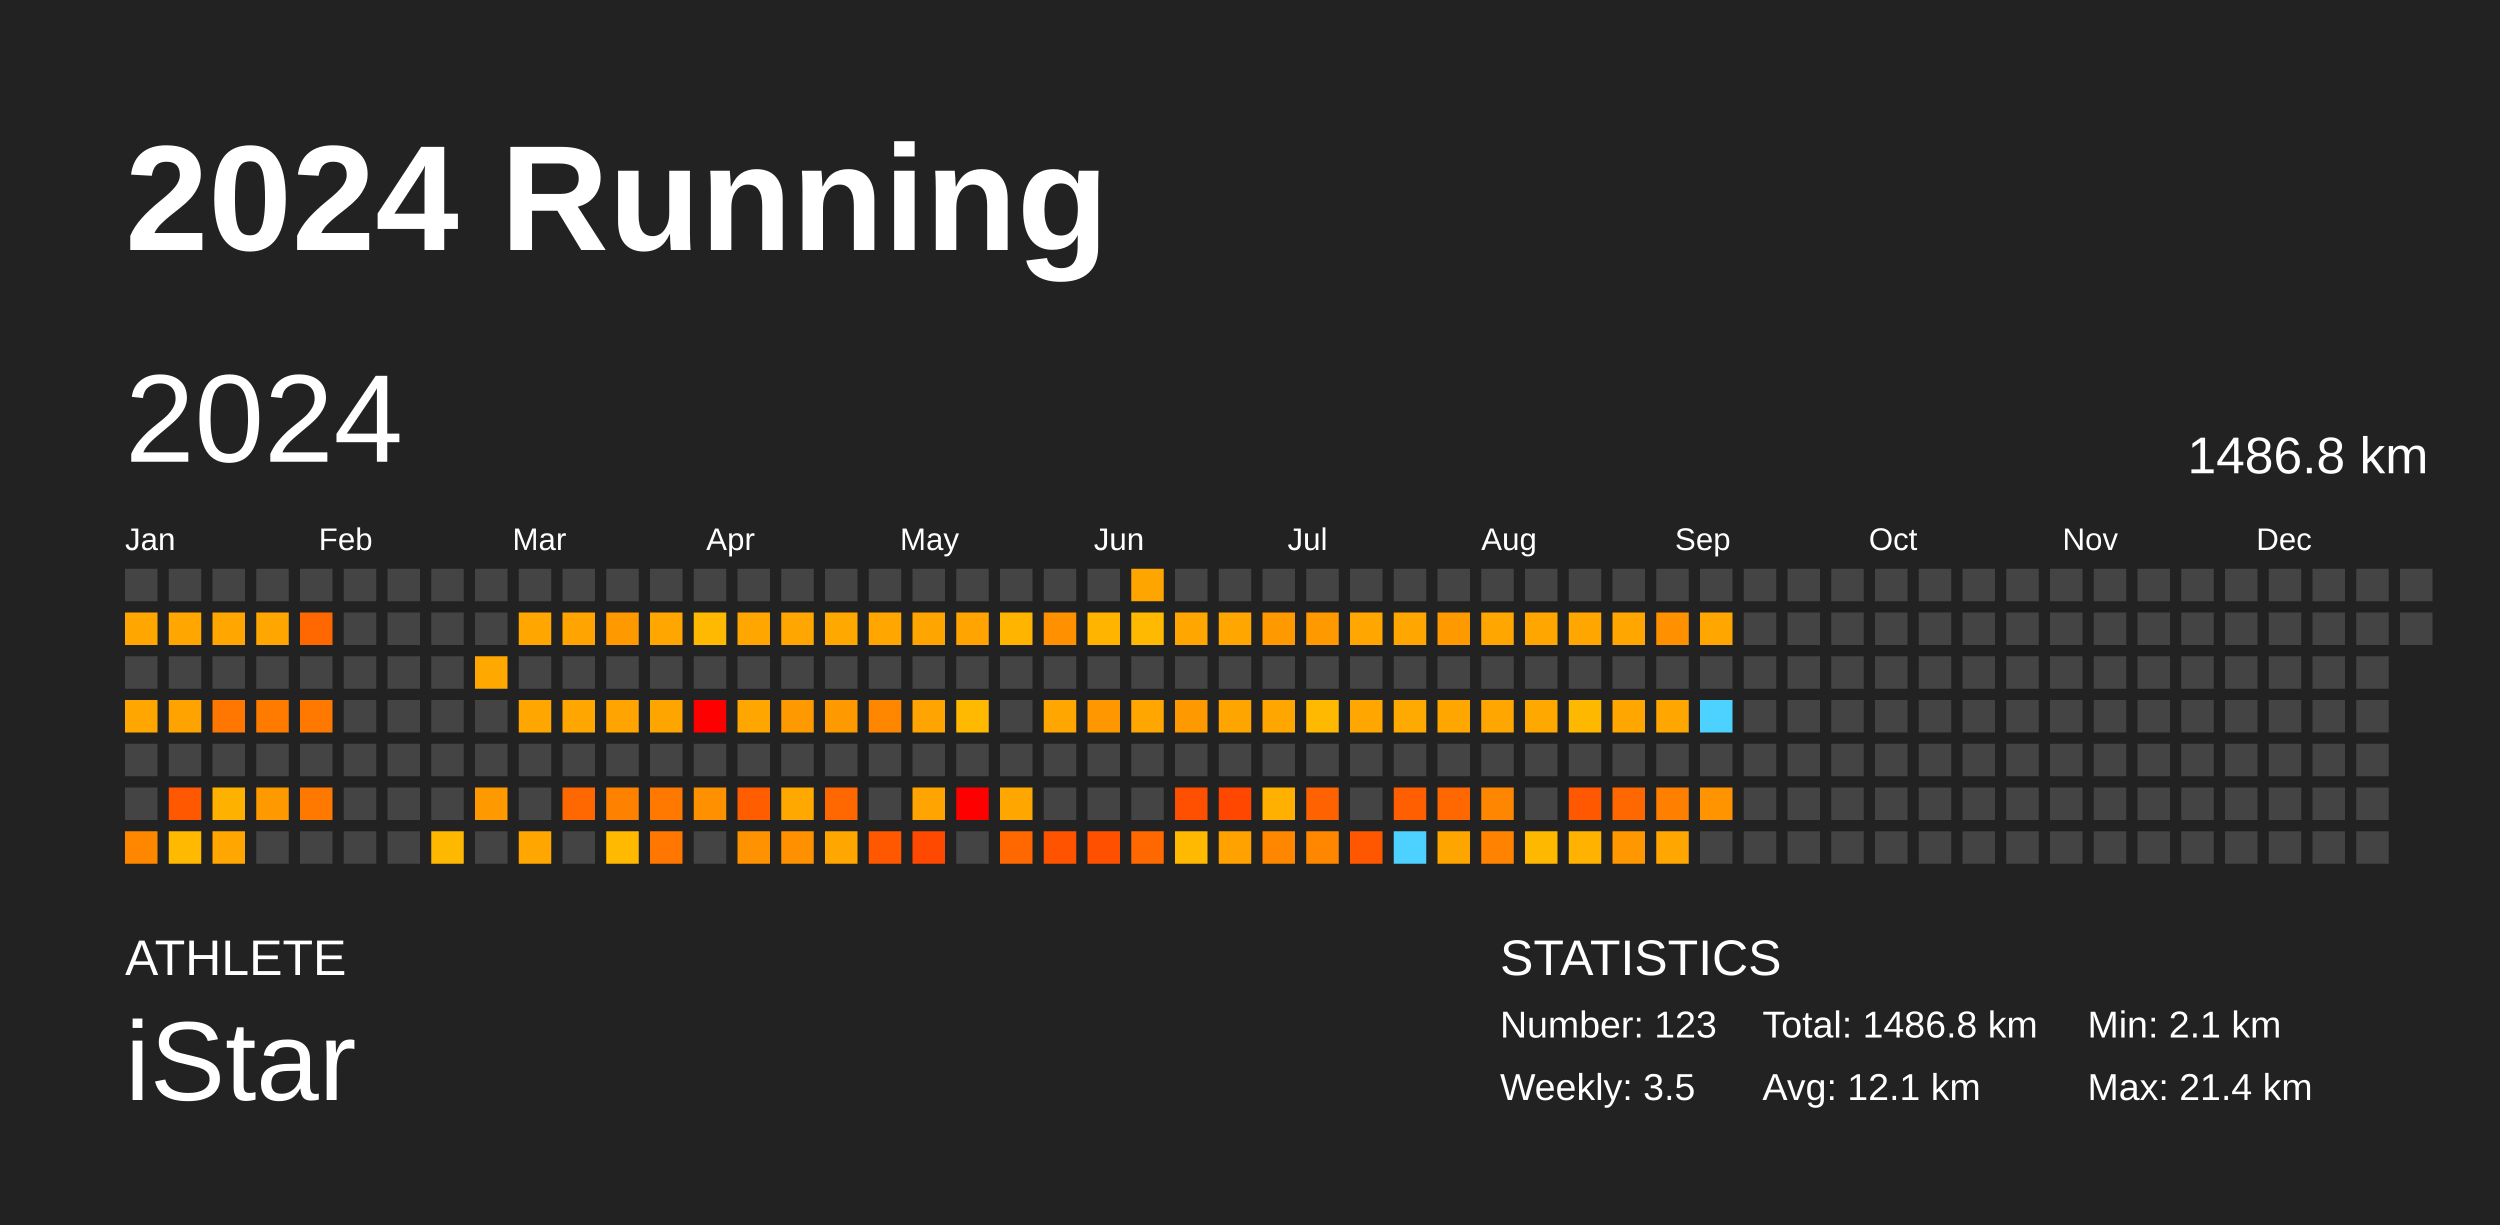
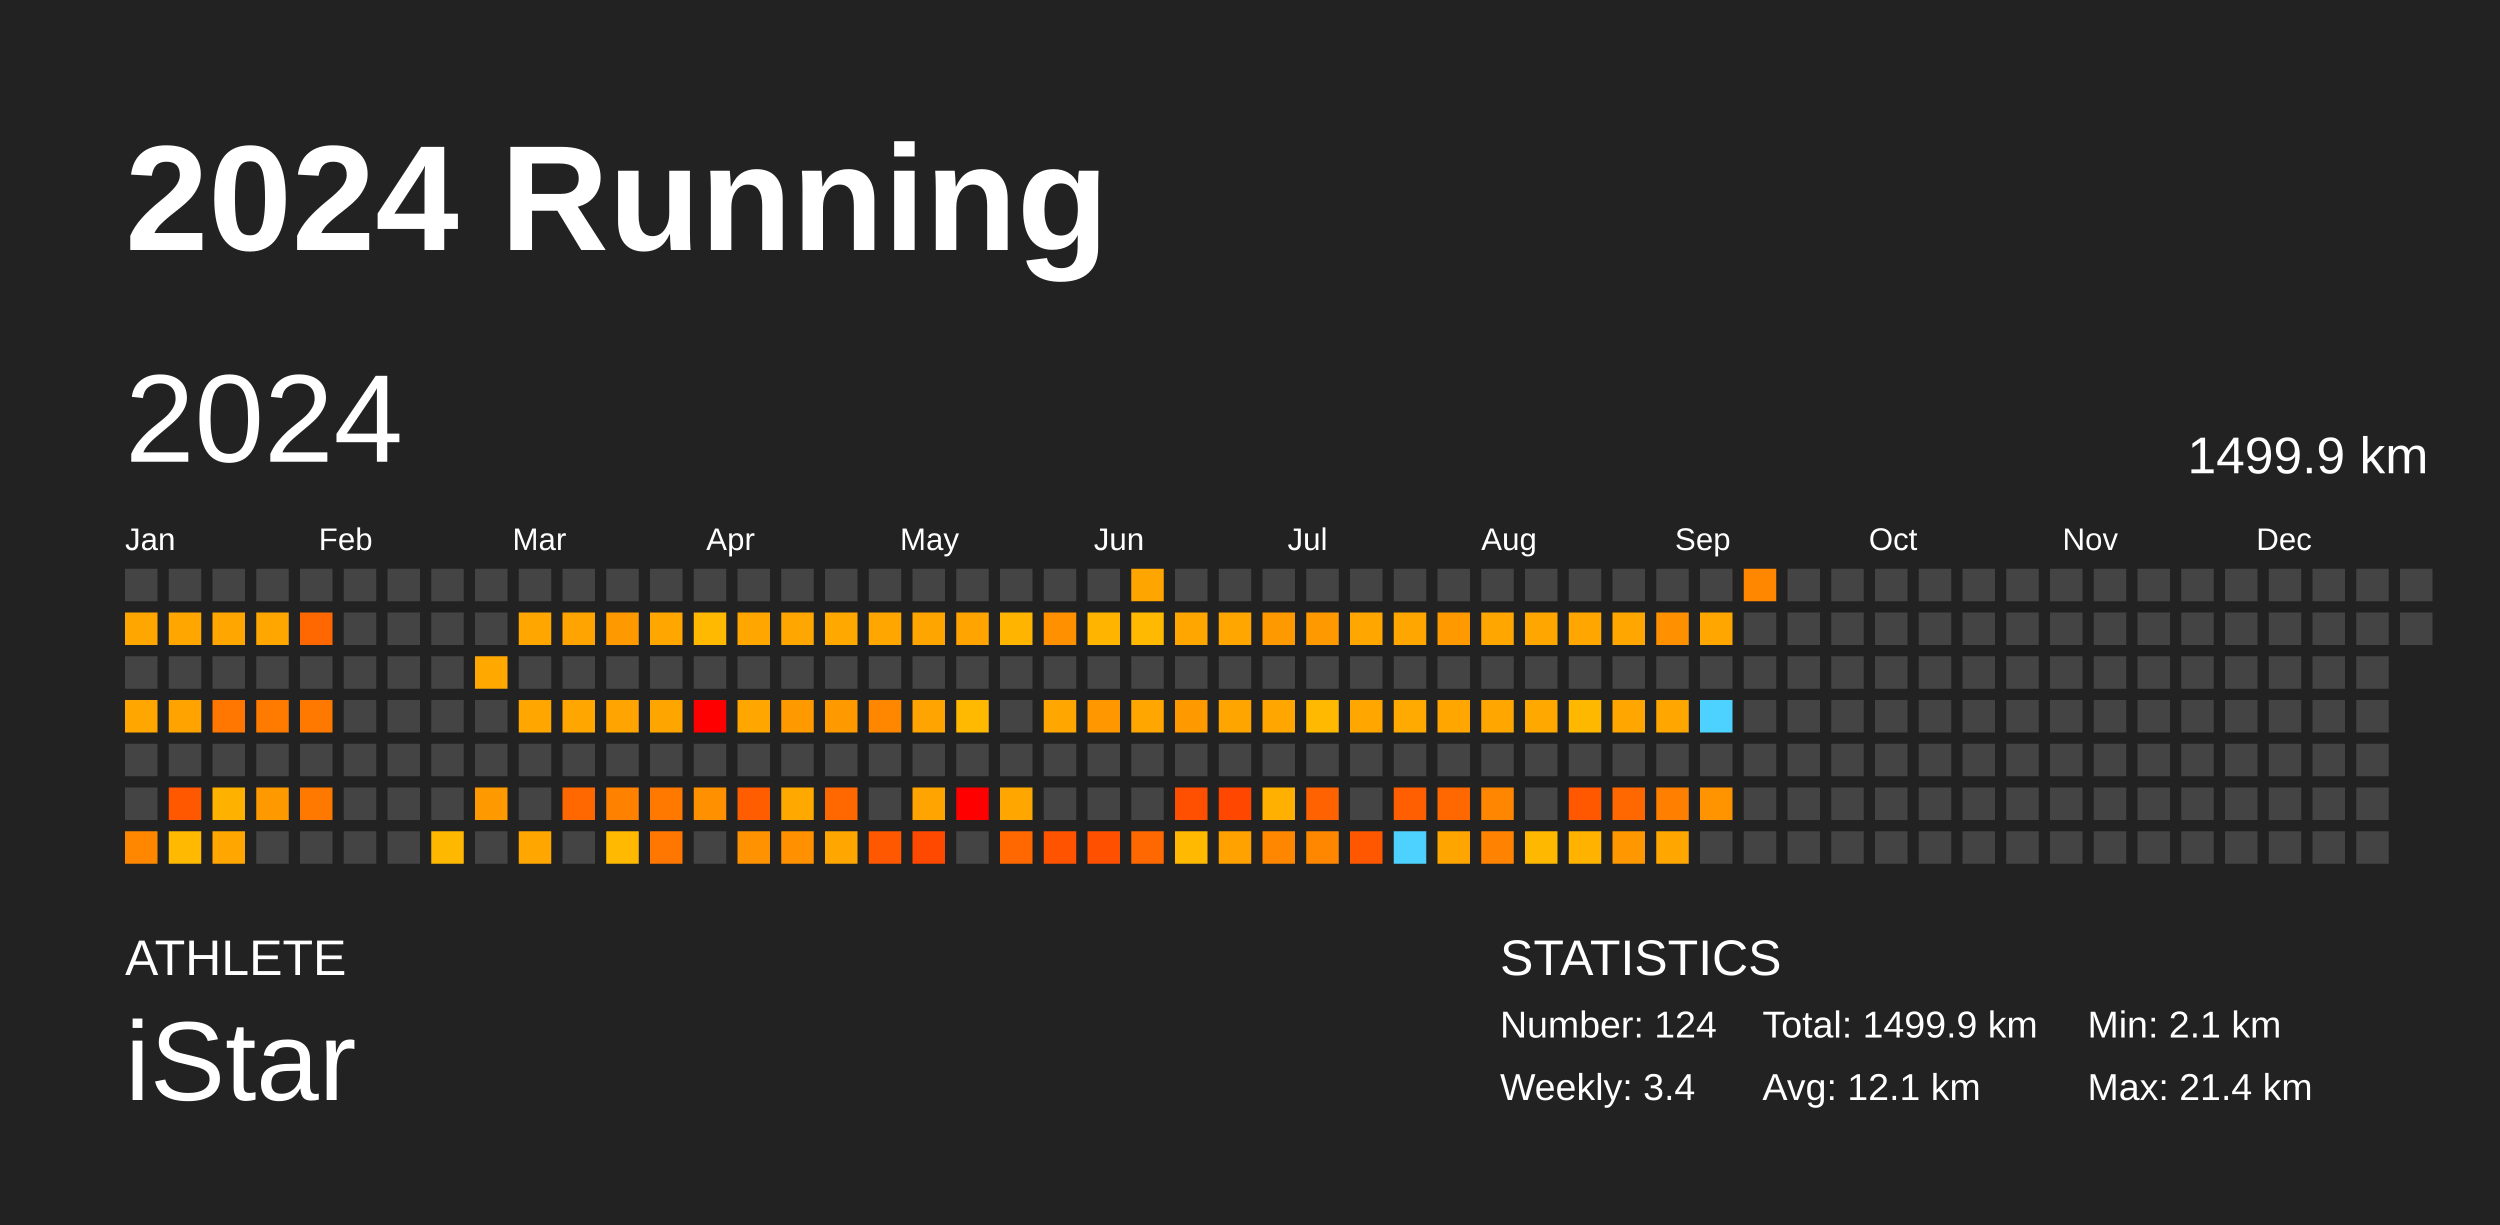
<svg xmlns="http://www.w3.org/2000/svg" baseProfile="full" height="98mm" version="1.1" viewBox="0,0,200,98" width="200mm">
  <defs />
  <rect fill="#222222" height="98" width="200" x="0" y="0" />
  <text fill="#FFFFFF" style="font-size:12px; font-family:Arial; font-weight:bold;" x="10" y="20">2024 Running</text>
  <text fill="#FFFFFF" style="font-size:4px; font-family:Arial" x="10" y="78">ATHLETE</text>
  <text fill="#FFFFFF" style="font-size:9px; font-family:Arial" x="10" y="88">iStar</text>
  <text fill="#FFFFFF" style="font-size:4px; font-family:Arial" x="120" y="78">STATISTICS</text>
-   <text fill="#FFFFFF" style="font-size:3px; font-family:Arial" x="120" y="83">Number: 123</text>
-   <text fill="#FFFFFF" style="font-size:3px; font-family:Arial" x="120" y="88">Weekly: 3.5</text>
-   <text fill="#FFFFFF" style="font-size:3px; font-family:Arial" x="141" y="83">Total: 1486.8 km</text>
+   <text fill="#FFFFFF" style="font-size:3px; font-family:Arial" x="120" y="83">Number: 124</text>
+   <text fill="#FFFFFF" style="font-size:3px; font-family:Arial" x="120" y="88">Weekly: 3.4</text>
+   <text fill="#FFFFFF" style="font-size:3px; font-family:Arial" x="141" y="83">Total: 1499.9 km</text>
  <text fill="#FFFFFF" style="font-size:3px; font-family:Arial" x="141" y="88">Avg: 12.1 km</text>
  <text fill="#FFFFFF" style="font-size:3px; font-family:Arial" x="167" y="83">Min: 2.1 km</text>
  <text fill="#FFFFFF" style="font-size:3px; font-family:Arial" x="167" y="88">Max: 21.4 km</text>
  <text dominant-baseline="hanging" fill="#FFFFFF" style="font-size:10.0px; font-family:Arial;" x="10" y="30">2024</text>
-   <text dominant-baseline="hanging" fill="#FFFFFF" style="font-size:4.125px; font-family:Arial;" x="175" y="35">1486.8 km</text>
+   <text dominant-baseline="hanging" fill="#FFFFFF" style="font-size:4.125px; font-family:Arial;" x="175" y="35">1499.9 km</text>
  <text fill="#FFFFFF" style="font-size:2.5px; font-family:Arial" x="10.0" y="44">Jan</text>
  <text fill="#FFFFFF" style="font-size:2.5px; font-family:Arial" x="25.5" y="44">Feb</text>
  <text fill="#FFFFFF" style="font-size:2.5px; font-family:Arial" x="41.0" y="44">Mar</text>
  <text fill="#FFFFFF" style="font-size:2.5px; font-family:Arial" x="56.5" y="44">Apr</text>
  <text fill="#FFFFFF" style="font-size:2.5px; font-family:Arial" x="72.0" y="44">May</text>
  <text fill="#FFFFFF" style="font-size:2.5px; font-family:Arial" x="87.5" y="44">Jun</text>
  <text fill="#FFFFFF" style="font-size:2.5px; font-family:Arial" x="103.0" y="44">Jul</text>
  <text fill="#FFFFFF" style="font-size:2.5px; font-family:Arial" x="118.5" y="44">Aug</text>
  <text fill="#FFFFFF" style="font-size:2.5px; font-family:Arial" x="134.0" y="44">Sep</text>
  <text fill="#FFFFFF" style="font-size:2.5px; font-family:Arial" x="149.5" y="44">Oct</text>
  <text fill="#FFFFFF" style="font-size:2.5px; font-family:Arial" x="165.0" y="44">Nov</text>
  <text fill="#FFFFFF" style="font-size:2.5px; font-family:Arial" x="180.5" y="44">Dec</text>
  <rect fill="#444444" height="2.6" width="2.6" x="10.0" y="45.5" />
  <rect fill="#ffa700" height="2.6" width="2.6" x="10.0" y="49.0" />
  <rect fill="#444444" height="2.6" width="2.6" x="10.0" y="52.5" />
  <rect fill="#ffa700" height="2.6" width="2.6" x="10.0" y="56.0" />
  <rect fill="#444444" height="2.6" width="2.6" x="10.0" y="59.5" />
  <rect fill="#444444" height="2.6" width="2.6" x="10.0" y="63.0" />
  <rect fill="#ff8700" height="2.6" width="2.6" x="10.0" y="66.5" />
  <rect fill="#444444" height="2.6" width="2.6" x="13.5" y="45.5" />
  <rect fill="#ffa700" height="2.6" width="2.6" x="13.5" y="49.0" />
  <rect fill="#444444" height="2.6" width="2.6" x="13.5" y="52.5" />
  <rect fill="#ffa300" height="2.6" width="2.6" x="13.5" y="56.0" />
  <rect fill="#444444" height="2.6" width="2.6" x="13.5" y="59.5" />
  <rect fill="#ff5800" height="2.6" width="2.6" x="13.5" y="63.0" />
  <rect fill="#ffb900" height="2.6" width="2.6" x="13.5" y="66.5" />
  <rect fill="#444444" height="2.6" width="2.6" x="17.0" y="45.5" />
  <rect fill="#ffa700" height="2.6" width="2.6" x="17.0" y="49.0" />
  <rect fill="#444444" height="2.6" width="2.6" x="17.0" y="52.5" />
  <rect fill="#ff7700" height="2.6" width="2.6" x="17.0" y="56.0" />
  <rect fill="#444444" height="2.6" width="2.6" x="17.0" y="59.5" />
  <rect fill="#ffb100" height="2.6" width="2.6" x="17.0" y="63.0" />
  <rect fill="#ffa700" height="2.6" width="2.6" x="17.0" y="66.5" />
  <rect fill="#444444" height="2.6" width="2.6" x="20.5" y="45.5" />
  <rect fill="#ffa700" height="2.6" width="2.6" x="20.5" y="49.0" />
  <rect fill="#444444" height="2.6" width="2.6" x="20.5" y="52.5" />
  <rect fill="#ff7b00" height="2.6" width="2.6" x="20.5" y="56.0" />
  <rect fill="#444444" height="2.6" width="2.6" x="20.5" y="59.5" />
  <rect fill="#ff9900" height="2.6" width="2.6" x="20.5" y="63.0" />
  <rect fill="#444444" height="2.6" width="2.6" x="20.5" y="66.5" />
  <rect fill="#444444" height="2.6" width="2.6" x="24.0" y="45.5" />
  <rect fill="#ff6800" height="2.6" width="2.6" x="24.0" y="49.0" />
  <rect fill="#444444" height="2.6" width="2.6" x="24.0" y="52.5" />
  <rect fill="#ff7900" height="2.6" width="2.6" x="24.0" y="56.0" />
  <rect fill="#444444" height="2.6" width="2.6" x="24.0" y="59.5" />
  <rect fill="#ff7800" height="2.6" width="2.6" x="24.0" y="63.0" />
  <rect fill="#444444" height="2.6" width="2.6" x="24.0" y="66.5" />
  <rect fill="#444444" height="2.6" width="2.6" x="27.5" y="45.5" />
  <rect fill="#444444" height="2.6" width="2.6" x="27.5" y="49.0" />
  <rect fill="#444444" height="2.6" width="2.6" x="27.5" y="52.5" />
  <rect fill="#444444" height="2.6" width="2.6" x="27.5" y="56.0" />
  <rect fill="#444444" height="2.6" width="2.6" x="27.5" y="59.5" />
  <rect fill="#444444" height="2.6" width="2.6" x="27.5" y="63.0" />
  <rect fill="#444444" height="2.6" width="2.6" x="27.5" y="66.5" />
  <rect fill="#444444" height="2.6" width="2.6" x="31.0" y="45.5" />
  <rect fill="#444444" height="2.6" width="2.6" x="31.0" y="49.0" />
  <rect fill="#444444" height="2.6" width="2.6" x="31.0" y="52.5" />
  <rect fill="#444444" height="2.6" width="2.6" x="31.0" y="56.0" />
  <rect fill="#444444" height="2.6" width="2.6" x="31.0" y="59.5" />
  <rect fill="#444444" height="2.6" width="2.6" x="31.0" y="63.0" />
  <rect fill="#444444" height="2.6" width="2.6" x="31.0" y="66.5" />
  <rect fill="#444444" height="2.6" width="2.6" x="34.5" y="45.5" />
  <rect fill="#444444" height="2.6" width="2.6" x="34.5" y="49.0" />
  <rect fill="#444444" height="2.6" width="2.6" x="34.5" y="52.5" />
  <rect fill="#444444" height="2.6" width="2.6" x="34.5" y="56.0" />
  <rect fill="#444444" height="2.6" width="2.6" x="34.5" y="59.5" />
  <rect fill="#444444" height="2.6" width="2.6" x="34.5" y="63.0" />
  <rect fill="#ffb800" height="2.6" width="2.6" x="34.5" y="66.5" />
  <rect fill="#444444" height="2.6" width="2.6" x="38.0" y="45.5" />
  <rect fill="#444444" height="2.6" width="2.6" x="38.0" y="49.0" />
  <rect fill="#ffa800" height="2.6" width="2.6" x="38.0" y="52.5" />
  <rect fill="#444444" height="2.6" width="2.6" x="38.0" y="56.0" />
  <rect fill="#444444" height="2.6" width="2.6" x="38.0" y="59.5" />
  <rect fill="#ff9900" height="2.6" width="2.6" x="38.0" y="63.0" />
  <rect fill="#444444" height="2.6" width="2.6" x="38.0" y="66.5" />
  <rect fill="#444444" height="2.6" width="2.6" x="41.5" y="45.5" />
  <rect fill="#ffa700" height="2.6" width="2.6" x="41.5" y="49.0" />
  <rect fill="#444444" height="2.6" width="2.6" x="41.5" y="52.5" />
  <rect fill="#ffa700" height="2.6" width="2.6" x="41.5" y="56.0" />
  <rect fill="#444444" height="2.6" width="2.6" x="41.5" y="59.5" />
  <rect fill="#444444" height="2.6" width="2.6" x="41.5" y="63.0" />
  <rect fill="#ffa600" height="2.6" width="2.6" x="41.5" y="66.5" />
  <rect fill="#444444" height="2.6" width="2.6" x="45.0" y="45.5" />
  <rect fill="#ffa400" height="2.6" width="2.6" x="45.0" y="49.0" />
  <rect fill="#444444" height="2.6" width="2.6" x="45.0" y="52.5" />
  <rect fill="#ffa700" height="2.6" width="2.6" x="45.0" y="56.0" />
  <rect fill="#444444" height="2.6" width="2.6" x="45.0" y="59.5" />
  <rect fill="#ff6700" height="2.6" width="2.6" x="45.0" y="63.0" />
  <rect fill="#444444" height="2.6" width="2.6" x="45.0" y="66.5" />
  <rect fill="#444444" height="2.6" width="2.6" x="48.5" y="45.5" />
  <rect fill="#ff9900" height="2.6" width="2.6" x="48.5" y="49.0" />
  <rect fill="#444444" height="2.6" width="2.6" x="48.5" y="52.5" />
  <rect fill="#ffa400" height="2.6" width="2.6" x="48.5" y="56.0" />
  <rect fill="#444444" height="2.6" width="2.6" x="48.5" y="59.5" />
  <rect fill="#ff8100" height="2.6" width="2.6" x="48.5" y="63.0" />
  <rect fill="#ffb900" height="2.6" width="2.6" x="48.5" y="66.5" />
  <rect fill="#444444" height="2.6" width="2.6" x="52.0" y="45.5" />
  <rect fill="#ffa700" height="2.6" width="2.6" x="52.0" y="49.0" />
  <rect fill="#444444" height="2.6" width="2.6" x="52.0" y="52.5" />
  <rect fill="#ffa500" height="2.6" width="2.6" x="52.0" y="56.0" />
  <rect fill="#444444" height="2.6" width="2.6" x="52.0" y="59.5" />
  <rect fill="#ff7800" height="2.6" width="2.6" x="52.0" y="63.0" />
  <rect fill="#ff7600" height="2.6" width="2.6" x="52.0" y="66.5" />
  <rect fill="#444444" height="2.6" width="2.6" x="55.5" y="45.5" />
  <rect fill="#ffb900" height="2.6" width="2.6" x="55.5" y="49.0" />
  <rect fill="#444444" height="2.6" width="2.6" x="55.5" y="52.5" />
  <rect fill="red" height="2.6" width="2.6" x="55.5" y="56.0" />
  <rect fill="#444444" height="2.6" width="2.6" x="55.5" y="59.5" />
  <rect fill="#ff9000" height="2.6" width="2.6" x="55.5" y="63.0" />
  <rect fill="#444444" height="2.6" width="2.6" x="55.5" y="66.5" />
  <rect fill="#444444" height="2.6" width="2.6" x="59.0" y="45.5" />
  <rect fill="#ffa700" height="2.6" width="2.6" x="59.0" y="49.0" />
  <rect fill="#444444" height="2.6" width="2.6" x="59.0" y="52.5" />
  <rect fill="#ffa600" height="2.6" width="2.6" x="59.0" y="56.0" />
  <rect fill="#444444" height="2.6" width="2.6" x="59.0" y="59.5" />
  <rect fill="#ff5d00" height="2.6" width="2.6" x="59.0" y="63.0" />
  <rect fill="#ff9200" height="2.6" width="2.6" x="59.0" y="66.5" />
  <rect fill="#444444" height="2.6" width="2.6" x="62.5" y="45.5" />
  <rect fill="#ffa700" height="2.6" width="2.6" x="62.5" y="49.0" />
  <rect fill="#444444" height="2.6" width="2.6" x="62.5" y="52.5" />
  <rect fill="#ff9900" height="2.6" width="2.6" x="62.5" y="56.0" />
  <rect fill="#444444" height="2.6" width="2.6" x="62.5" y="59.5" />
  <rect fill="#ffa800" height="2.6" width="2.6" x="62.5" y="63.0" />
  <rect fill="#ff9100" height="2.6" width="2.6" x="62.5" y="66.5" />
  <rect fill="#444444" height="2.6" width="2.6" x="66.0" y="45.5" />
  <rect fill="#ffa800" height="2.6" width="2.6" x="66.0" y="49.0" />
  <rect fill="#444444" height="2.6" width="2.6" x="66.0" y="52.5" />
  <rect fill="#ff9900" height="2.6" width="2.6" x="66.0" y="56.0" />
  <rect fill="#444444" height="2.6" width="2.6" x="66.0" y="59.5" />
  <rect fill="#ff6800" height="2.6" width="2.6" x="66.0" y="63.0" />
  <rect fill="#ffa700" height="2.6" width="2.6" x="66.0" y="66.5" />
  <rect fill="#444444" height="2.6" width="2.6" x="69.5" y="45.5" />
  <rect fill="#ffa700" height="2.6" width="2.6" x="69.5" y="49.0" />
  <rect fill="#444444" height="2.6" width="2.6" x="69.5" y="52.5" />
  <rect fill="#ff8700" height="2.6" width="2.6" x="69.5" y="56.0" />
  <rect fill="#444444" height="2.6" width="2.6" x="69.5" y="59.5" />
  <rect fill="#444444" height="2.6" width="2.6" x="69.5" y="63.0" />
  <rect fill="#ff5800" height="2.6" width="2.6" x="69.5" y="66.5" />
  <rect fill="#444444" height="2.6" width="2.6" x="73.0" y="45.5" />
  <rect fill="#ffa500" height="2.6" width="2.6" x="73.0" y="49.0" />
  <rect fill="#444444" height="2.6" width="2.6" x="73.0" y="52.5" />
  <rect fill="#ffa400" height="2.6" width="2.6" x="73.0" y="56.0" />
  <rect fill="#444444" height="2.6" width="2.6" x="73.0" y="59.5" />
  <rect fill="#ffa400" height="2.6" width="2.6" x="73.0" y="63.0" />
  <rect fill="#ff4800" height="2.6" width="2.6" x="73.0" y="66.5" />
  <rect fill="#444444" height="2.6" width="2.6" x="76.5" y="45.5" />
  <rect fill="#ffa400" height="2.6" width="2.6" x="76.5" y="49.0" />
  <rect fill="#444444" height="2.6" width="2.6" x="76.5" y="52.5" />
  <rect fill="#ffb900" height="2.6" width="2.6" x="76.5" y="56.0" />
  <rect fill="#444444" height="2.6" width="2.6" x="76.5" y="59.5" />
  <rect fill="red" height="2.6" width="2.6" x="76.5" y="63.0" />
  <rect fill="#444444" height="2.6" width="2.6" x="76.5" y="66.5" />
  <rect fill="#444444" height="2.6" width="2.6" x="80.0" y="45.5" />
  <rect fill="#ffb500" height="2.6" width="2.6" x="80.0" y="49.0" />
  <rect fill="#444444" height="2.6" width="2.6" x="80.0" y="52.5" />
  <rect fill="#444444" height="2.6" width="2.6" x="80.0" y="56.0" />
  <rect fill="#444444" height="2.6" width="2.6" x="80.0" y="59.5" />
  <rect fill="#ffa700" height="2.6" width="2.6" x="80.0" y="63.0" />
  <rect fill="#ff6700" height="2.6" width="2.6" x="80.0" y="66.5" />
  <rect fill="#444444" height="2.6" width="2.6" x="83.5" y="45.5" />
  <rect fill="#ff9100" height="2.6" width="2.6" x="83.5" y="49.0" />
  <rect fill="#444444" height="2.6" width="2.6" x="83.5" y="52.5" />
  <rect fill="#ffa700" height="2.6" width="2.6" x="83.5" y="56.0" />
  <rect fill="#444444" height="2.6" width="2.6" x="83.5" y="59.5" />
  <rect fill="#444444" height="2.6" width="2.6" x="83.5" y="63.0" />
  <rect fill="#ff5300" height="2.6" width="2.6" x="83.5" y="66.5" />
  <rect fill="#444444" height="2.6" width="2.6" x="87.0" y="45.5" />
  <rect fill="#ffb500" height="2.6" width="2.6" x="87.0" y="49.0" />
  <rect fill="#444444" height="2.6" width="2.6" x="87.0" y="52.5" />
  <rect fill="#ff9700" height="2.6" width="2.6" x="87.0" y="56.0" />
  <rect fill="#444444" height="2.6" width="2.6" x="87.0" y="59.5" />
  <rect fill="#444444" height="2.6" width="2.6" x="87.0" y="63.0" />
  <rect fill="#ff5000" height="2.6" width="2.6" x="87.0" y="66.5" />
  <rect fill="#ffa500" height="2.6" width="2.6" x="90.5" y="45.5" />
  <rect fill="#ffb900" height="2.6" width="2.6" x="90.5" y="49.0" />
  <rect fill="#444444" height="2.6" width="2.6" x="90.5" y="52.5" />
  <rect fill="#ffa700" height="2.6" width="2.6" x="90.5" y="56.0" />
  <rect fill="#444444" height="2.6" width="2.6" x="90.5" y="59.5" />
  <rect fill="#444444" height="2.6" width="2.6" x="90.5" y="63.0" />
  <rect fill="#ff6800" height="2.6" width="2.6" x="90.5" y="66.5" />
  <rect fill="#444444" height="2.6" width="2.6" x="94.0" y="45.5" />
  <rect fill="#ffa700" height="2.6" width="2.6" x="94.0" y="49.0" />
  <rect fill="#444444" height="2.6" width="2.6" x="94.0" y="52.5" />
  <rect fill="#ff9900" height="2.6" width="2.6" x="94.0" y="56.0" />
  <rect fill="#444444" height="2.6" width="2.6" x="94.0" y="59.5" />
  <rect fill="#ff4f00" height="2.6" width="2.6" x="94.0" y="63.0" />
  <rect fill="#ffb900" height="2.6" width="2.6" x="94.0" y="66.5" />
  <rect fill="#444444" height="2.6" width="2.6" x="97.5" y="45.5" />
  <rect fill="#ffa700" height="2.6" width="2.6" x="97.5" y="49.0" />
  <rect fill="#444444" height="2.6" width="2.6" x="97.5" y="52.5" />
  <rect fill="#ffa500" height="2.6" width="2.6" x="97.5" y="56.0" />
  <rect fill="#444444" height="2.6" width="2.6" x="97.5" y="59.5" />
  <rect fill="#ff4700" height="2.6" width="2.6" x="97.5" y="63.0" />
  <rect fill="#ffa200" height="2.6" width="2.6" x="97.5" y="66.5" />
  <rect fill="#444444" height="2.6" width="2.6" x="101.0" y="45.5" />
  <rect fill="#ff9900" height="2.6" width="2.6" x="101.0" y="49.0" />
  <rect fill="#444444" height="2.6" width="2.6" x="101.0" y="52.5" />
  <rect fill="#ffa700" height="2.6" width="2.6" x="101.0" y="56.0" />
  <rect fill="#444444" height="2.6" width="2.6" x="101.0" y="59.5" />
  <rect fill="#ffb000" height="2.6" width="2.6" x="101.0" y="63.0" />
  <rect fill="#ff8700" height="2.6" width="2.6" x="101.0" y="66.5" />
  <rect fill="#444444" height="2.6" width="2.6" x="104.5" y="45.5" />
  <rect fill="#ff9900" height="2.6" width="2.6" x="104.5" y="49.0" />
  <rect fill="#444444" height="2.6" width="2.6" x="104.5" y="52.5" />
  <rect fill="#ffb900" height="2.6" width="2.6" x="104.5" y="56.0" />
  <rect fill="#444444" height="2.6" width="2.6" x="104.5" y="59.5" />
  <rect fill="#ff6200" height="2.6" width="2.6" x="104.5" y="63.0" />
  <rect fill="#ff8700" height="2.6" width="2.6" x="104.5" y="66.5" />
  <rect fill="#444444" height="2.6" width="2.6" x="108.0" y="45.5" />
  <rect fill="#ffa700" height="2.6" width="2.6" x="108.0" y="49.0" />
  <rect fill="#444444" height="2.6" width="2.6" x="108.0" y="52.5" />
  <rect fill="#ffa700" height="2.6" width="2.6" x="108.0" y="56.0" />
  <rect fill="#444444" height="2.6" width="2.6" x="108.0" y="59.5" />
  <rect fill="#444444" height="2.6" width="2.6" x="108.0" y="63.0" />
  <rect fill="#ff5700" height="2.6" width="2.6" x="108.0" y="66.5" />
  <rect fill="#444444" height="2.6" width="2.6" x="111.5" y="45.5" />
  <rect fill="#ffa700" height="2.6" width="2.6" x="111.5" y="49.0" />
  <rect fill="#444444" height="2.6" width="2.6" x="111.5" y="52.5" />
  <rect fill="#ffaa00" height="2.6" width="2.6" x="111.5" y="56.0" />
  <rect fill="#444444" height="2.6" width="2.6" x="111.5" y="59.5" />
  <rect fill="#ff5f00" height="2.6" width="2.6" x="111.5" y="63.0" />
  <rect fill="#4dd2ff" height="2.6" width="2.6" x="111.5" y="66.5" />
  <rect fill="#444444" height="2.6" width="2.6" x="115.0" y="45.5" />
  <rect fill="#ff9900" height="2.6" width="2.6" x="115.0" y="49.0" />
  <rect fill="#444444" height="2.6" width="2.6" x="115.0" y="52.5" />
  <rect fill="#ffa700" height="2.6" width="2.6" x="115.0" y="56.0" />
  <rect fill="#444444" height="2.6" width="2.6" x="115.0" y="59.5" />
  <rect fill="#ff6800" height="2.6" width="2.6" x="115.0" y="63.0" />
  <rect fill="#ffa500" height="2.6" width="2.6" x="115.0" y="66.5" />
  <rect fill="#444444" height="2.6" width="2.6" x="118.5" y="45.5" />
  <rect fill="#ffa700" height="2.6" width="2.6" x="118.5" y="49.0" />
  <rect fill="#444444" height="2.6" width="2.6" x="118.5" y="52.5" />
  <rect fill="#ffa700" height="2.6" width="2.6" x="118.5" y="56.0" />
  <rect fill="#444444" height="2.6" width="2.6" x="118.5" y="59.5" />
  <rect fill="#ff8600" height="2.6" width="2.6" x="118.5" y="63.0" />
  <rect fill="#ff8300" height="2.6" width="2.6" x="118.5" y="66.5" />
  <rect fill="#444444" height="2.6" width="2.6" x="122.0" y="45.5" />
  <rect fill="#ffa700" height="2.6" width="2.6" x="122.0" y="49.0" />
  <rect fill="#444444" height="2.6" width="2.6" x="122.0" y="52.5" />
  <rect fill="#ffa800" height="2.6" width="2.6" x="122.0" y="56.0" />
  <rect fill="#444444" height="2.6" width="2.6" x="122.0" y="59.5" />
  <rect fill="#444444" height="2.6" width="2.6" x="122.0" y="63.0" />
  <rect fill="#ffb800" height="2.6" width="2.6" x="122.0" y="66.5" />
  <rect fill="#444444" height="2.6" width="2.6" x="125.5" y="45.5" />
  <rect fill="#ffa700" height="2.6" width="2.6" x="125.5" y="49.0" />
  <rect fill="#444444" height="2.6" width="2.6" x="125.5" y="52.5" />
  <rect fill="#ffb800" height="2.6" width="2.6" x="125.5" y="56.0" />
  <rect fill="#444444" height="2.6" width="2.6" x="125.5" y="59.5" />
  <rect fill="#ff5800" height="2.6" width="2.6" x="125.5" y="63.0" />
  <rect fill="#ffb300" height="2.6" width="2.6" x="125.5" y="66.5" />
  <rect fill="#444444" height="2.6" width="2.6" x="129.0" y="45.5" />
  <rect fill="#ffa700" height="2.6" width="2.6" x="129.0" y="49.0" />
  <rect fill="#444444" height="2.6" width="2.6" x="129.0" y="52.5" />
  <rect fill="#ffa700" height="2.6" width="2.6" x="129.0" y="56.0" />
  <rect fill="#444444" height="2.6" width="2.6" x="129.0" y="59.5" />
  <rect fill="#ff6700" height="2.6" width="2.6" x="129.0" y="63.0" />
  <rect fill="#ff9800" height="2.6" width="2.6" x="129.0" y="66.5" />
  <rect fill="#444444" height="2.6" width="2.6" x="132.5" y="45.5" />
  <rect fill="#ff9100" height="2.6" width="2.6" x="132.5" y="49.0" />
  <rect fill="#444444" height="2.6" width="2.6" x="132.5" y="52.5" />
  <rect fill="#ffa700" height="2.6" width="2.6" x="132.5" y="56.0" />
  <rect fill="#444444" height="2.6" width="2.6" x="132.5" y="59.5" />
  <rect fill="#ff8000" height="2.6" width="2.6" x="132.5" y="63.0" />
  <rect fill="#ffa700" height="2.6" width="2.6" x="132.5" y="66.5" />
  <rect fill="#444444" height="2.6" width="2.6" x="136.0" y="45.5" />
  <rect fill="#ffa700" height="2.6" width="2.6" x="136.0" y="49.0" />
  <rect fill="#444444" height="2.6" width="2.6" x="136.0" y="52.5" />
  <rect fill="#4dd2ff" height="2.6" width="2.6" x="136.0" y="56.0" />
  <rect fill="#444444" height="2.6" width="2.6" x="136.0" y="59.5" />
  <rect fill="#ff9300" height="2.6" width="2.6" x="136.0" y="63.0" />
  <rect fill="#444444" height="2.6" width="2.6" x="136.0" y="66.5" />
-   <rect fill="#444444" height="2.6" width="2.6" x="139.5" y="45.5" />
+   <rect fill="#ff8700" height="2.6" width="2.6" x="139.5" y="45.5" />
  <rect fill="#444444" height="2.6" width="2.6" x="139.5" y="49.0" />
  <rect fill="#444444" height="2.6" width="2.6" x="139.5" y="52.5" />
  <rect fill="#444444" height="2.6" width="2.6" x="139.5" y="56.0" />
  <rect fill="#444444" height="2.6" width="2.6" x="139.5" y="59.5" />
  <rect fill="#444444" height="2.6" width="2.6" x="139.5" y="63.0" />
  <rect fill="#444444" height="2.6" width="2.6" x="139.5" y="66.5" />
  <rect fill="#444444" height="2.6" width="2.6" x="143.0" y="45.5" />
  <rect fill="#444444" height="2.6" width="2.6" x="143.0" y="49.0" />
  <rect fill="#444444" height="2.6" width="2.6" x="143.0" y="52.5" />
  <rect fill="#444444" height="2.6" width="2.6" x="143.0" y="56.0" />
  <rect fill="#444444" height="2.6" width="2.6" x="143.0" y="59.5" />
  <rect fill="#444444" height="2.6" width="2.6" x="143.0" y="63.0" />
  <rect fill="#444444" height="2.6" width="2.6" x="143.0" y="66.5" />
  <rect fill="#444444" height="2.6" width="2.6" x="146.5" y="45.5" />
  <rect fill="#444444" height="2.6" width="2.6" x="146.5" y="49.0" />
  <rect fill="#444444" height="2.6" width="2.6" x="146.5" y="52.5" />
  <rect fill="#444444" height="2.6" width="2.6" x="146.5" y="56.0" />
  <rect fill="#444444" height="2.6" width="2.6" x="146.5" y="59.5" />
  <rect fill="#444444" height="2.6" width="2.6" x="146.5" y="63.0" />
  <rect fill="#444444" height="2.6" width="2.6" x="146.5" y="66.5" />
  <rect fill="#444444" height="2.6" width="2.6" x="150.0" y="45.5" />
  <rect fill="#444444" height="2.6" width="2.6" x="150.0" y="49.0" />
  <rect fill="#444444" height="2.6" width="2.6" x="150.0" y="52.5" />
  <rect fill="#444444" height="2.6" width="2.6" x="150.0" y="56.0" />
  <rect fill="#444444" height="2.6" width="2.6" x="150.0" y="59.5" />
  <rect fill="#444444" height="2.6" width="2.6" x="150.0" y="63.0" />
  <rect fill="#444444" height="2.6" width="2.6" x="150.0" y="66.5" />
  <rect fill="#444444" height="2.6" width="2.6" x="153.5" y="45.5" />
  <rect fill="#444444" height="2.6" width="2.6" x="153.5" y="49.0" />
  <rect fill="#444444" height="2.6" width="2.6" x="153.5" y="52.5" />
  <rect fill="#444444" height="2.6" width="2.6" x="153.5" y="56.0" />
  <rect fill="#444444" height="2.6" width="2.6" x="153.5" y="59.5" />
  <rect fill="#444444" height="2.6" width="2.6" x="153.5" y="63.0" />
  <rect fill="#444444" height="2.6" width="2.6" x="153.5" y="66.5" />
  <rect fill="#444444" height="2.6" width="2.6" x="157.0" y="45.5" />
  <rect fill="#444444" height="2.6" width="2.6" x="157.0" y="49.0" />
  <rect fill="#444444" height="2.6" width="2.6" x="157.0" y="52.5" />
  <rect fill="#444444" height="2.6" width="2.6" x="157.0" y="56.0" />
  <rect fill="#444444" height="2.6" width="2.6" x="157.0" y="59.5" />
  <rect fill="#444444" height="2.6" width="2.6" x="157.0" y="63.0" />
  <rect fill="#444444" height="2.6" width="2.6" x="157.0" y="66.5" />
  <rect fill="#444444" height="2.6" width="2.6" x="160.5" y="45.5" />
  <rect fill="#444444" height="2.6" width="2.6" x="160.5" y="49.0" />
  <rect fill="#444444" height="2.6" width="2.6" x="160.5" y="52.5" />
  <rect fill="#444444" height="2.6" width="2.6" x="160.5" y="56.0" />
  <rect fill="#444444" height="2.6" width="2.6" x="160.5" y="59.5" />
  <rect fill="#444444" height="2.6" width="2.6" x="160.5" y="63.0" />
  <rect fill="#444444" height="2.6" width="2.6" x="160.5" y="66.5" />
  <rect fill="#444444" height="2.6" width="2.6" x="164.0" y="45.5" />
  <rect fill="#444444" height="2.6" width="2.6" x="164.0" y="49.0" />
  <rect fill="#444444" height="2.6" width="2.6" x="164.0" y="52.5" />
  <rect fill="#444444" height="2.6" width="2.6" x="164.0" y="56.0" />
  <rect fill="#444444" height="2.6" width="2.6" x="164.0" y="59.5" />
  <rect fill="#444444" height="2.6" width="2.6" x="164.0" y="63.0" />
  <rect fill="#444444" height="2.6" width="2.6" x="164.0" y="66.5" />
  <rect fill="#444444" height="2.6" width="2.6" x="167.5" y="45.5" />
  <rect fill="#444444" height="2.6" width="2.6" x="167.5" y="49.0" />
  <rect fill="#444444" height="2.6" width="2.6" x="167.5" y="52.5" />
  <rect fill="#444444" height="2.6" width="2.6" x="167.5" y="56.0" />
  <rect fill="#444444" height="2.6" width="2.6" x="167.5" y="59.5" />
  <rect fill="#444444" height="2.6" width="2.6" x="167.5" y="63.0" />
  <rect fill="#444444" height="2.6" width="2.6" x="167.5" y="66.5" />
  <rect fill="#444444" height="2.6" width="2.6" x="171.0" y="45.5" />
  <rect fill="#444444" height="2.6" width="2.6" x="171.0" y="49.0" />
  <rect fill="#444444" height="2.6" width="2.6" x="171.0" y="52.5" />
  <rect fill="#444444" height="2.6" width="2.6" x="171.0" y="56.0" />
  <rect fill="#444444" height="2.6" width="2.6" x="171.0" y="59.5" />
  <rect fill="#444444" height="2.6" width="2.6" x="171.0" y="63.0" />
  <rect fill="#444444" height="2.6" width="2.6" x="171.0" y="66.5" />
  <rect fill="#444444" height="2.6" width="2.6" x="174.5" y="45.5" />
  <rect fill="#444444" height="2.6" width="2.6" x="174.5" y="49.0" />
  <rect fill="#444444" height="2.6" width="2.6" x="174.5" y="52.5" />
  <rect fill="#444444" height="2.6" width="2.6" x="174.5" y="56.0" />
  <rect fill="#444444" height="2.6" width="2.6" x="174.5" y="59.5" />
  <rect fill="#444444" height="2.6" width="2.6" x="174.5" y="63.0" />
  <rect fill="#444444" height="2.6" width="2.6" x="174.5" y="66.5" />
  <rect fill="#444444" height="2.6" width="2.6" x="178.0" y="45.5" />
  <rect fill="#444444" height="2.6" width="2.6" x="178.0" y="49.0" />
  <rect fill="#444444" height="2.6" width="2.6" x="178.0" y="52.5" />
  <rect fill="#444444" height="2.6" width="2.6" x="178.0" y="56.0" />
  <rect fill="#444444" height="2.6" width="2.6" x="178.0" y="59.5" />
  <rect fill="#444444" height="2.6" width="2.6" x="178.0" y="63.0" />
  <rect fill="#444444" height="2.6" width="2.6" x="178.0" y="66.5" />
  <rect fill="#444444" height="2.6" width="2.6" x="181.5" y="45.5" />
  <rect fill="#444444" height="2.6" width="2.6" x="181.5" y="49.0" />
  <rect fill="#444444" height="2.6" width="2.6" x="181.5" y="52.5" />
  <rect fill="#444444" height="2.6" width="2.6" x="181.5" y="56.0" />
  <rect fill="#444444" height="2.6" width="2.6" x="181.5" y="59.5" />
  <rect fill="#444444" height="2.6" width="2.6" x="181.5" y="63.0" />
  <rect fill="#444444" height="2.6" width="2.6" x="181.5" y="66.5" />
  <rect fill="#444444" height="2.6" width="2.6" x="185.0" y="45.5" />
  <rect fill="#444444" height="2.6" width="2.6" x="185.0" y="49.0" />
  <rect fill="#444444" height="2.6" width="2.6" x="185.0" y="52.5" />
  <rect fill="#444444" height="2.6" width="2.6" x="185.0" y="56.0" />
  <rect fill="#444444" height="2.6" width="2.6" x="185.0" y="59.5" />
  <rect fill="#444444" height="2.6" width="2.6" x="185.0" y="63.0" />
  <rect fill="#444444" height="2.6" width="2.6" x="185.0" y="66.5" />
  <rect fill="#444444" height="2.6" width="2.6" x="188.5" y="45.5" />
  <rect fill="#444444" height="2.6" width="2.6" x="188.5" y="49.0" />
  <rect fill="#444444" height="2.6" width="2.6" x="188.5" y="52.5" />
  <rect fill="#444444" height="2.6" width="2.6" x="188.5" y="56.0" />
  <rect fill="#444444" height="2.6" width="2.6" x="188.5" y="59.5" />
  <rect fill="#444444" height="2.6" width="2.6" x="188.5" y="63.0" />
  <rect fill="#444444" height="2.6" width="2.6" x="188.5" y="66.5" />
  <rect fill="#444444" height="2.6" width="2.6" x="192.0" y="45.5" />
  <rect fill="#444444" height="2.6" width="2.6" x="192.0" y="49.0" />
</svg>
